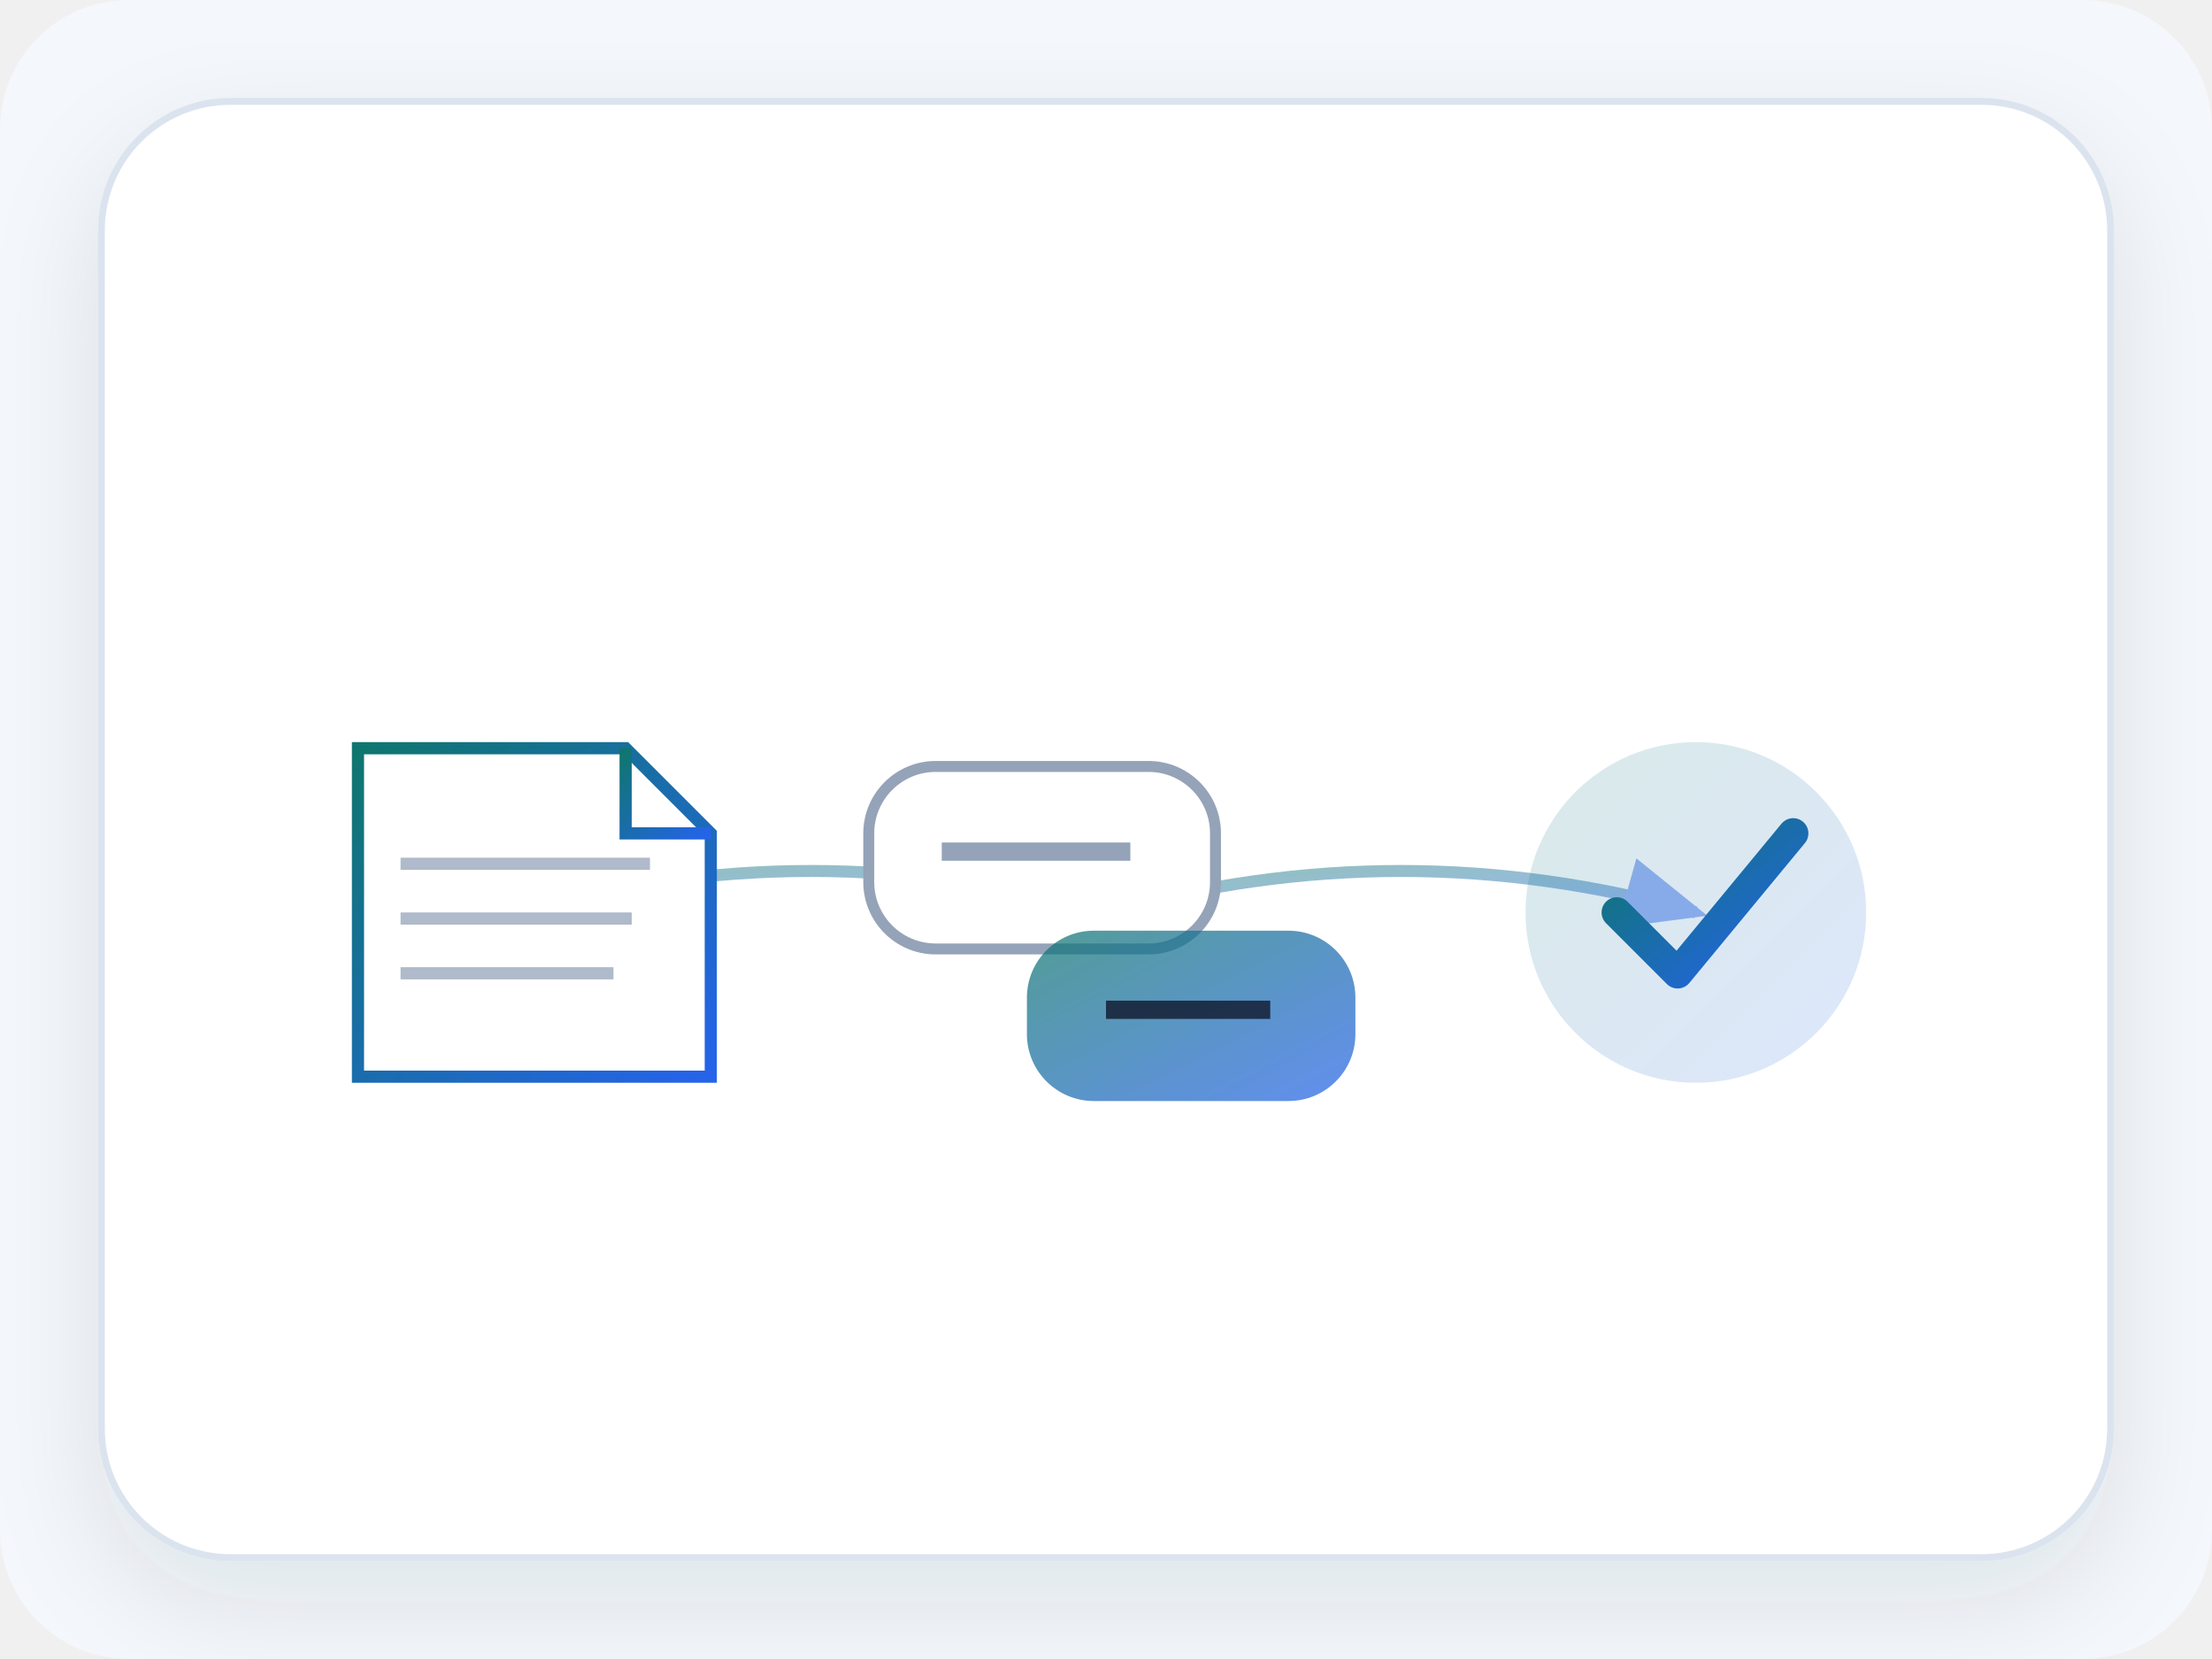
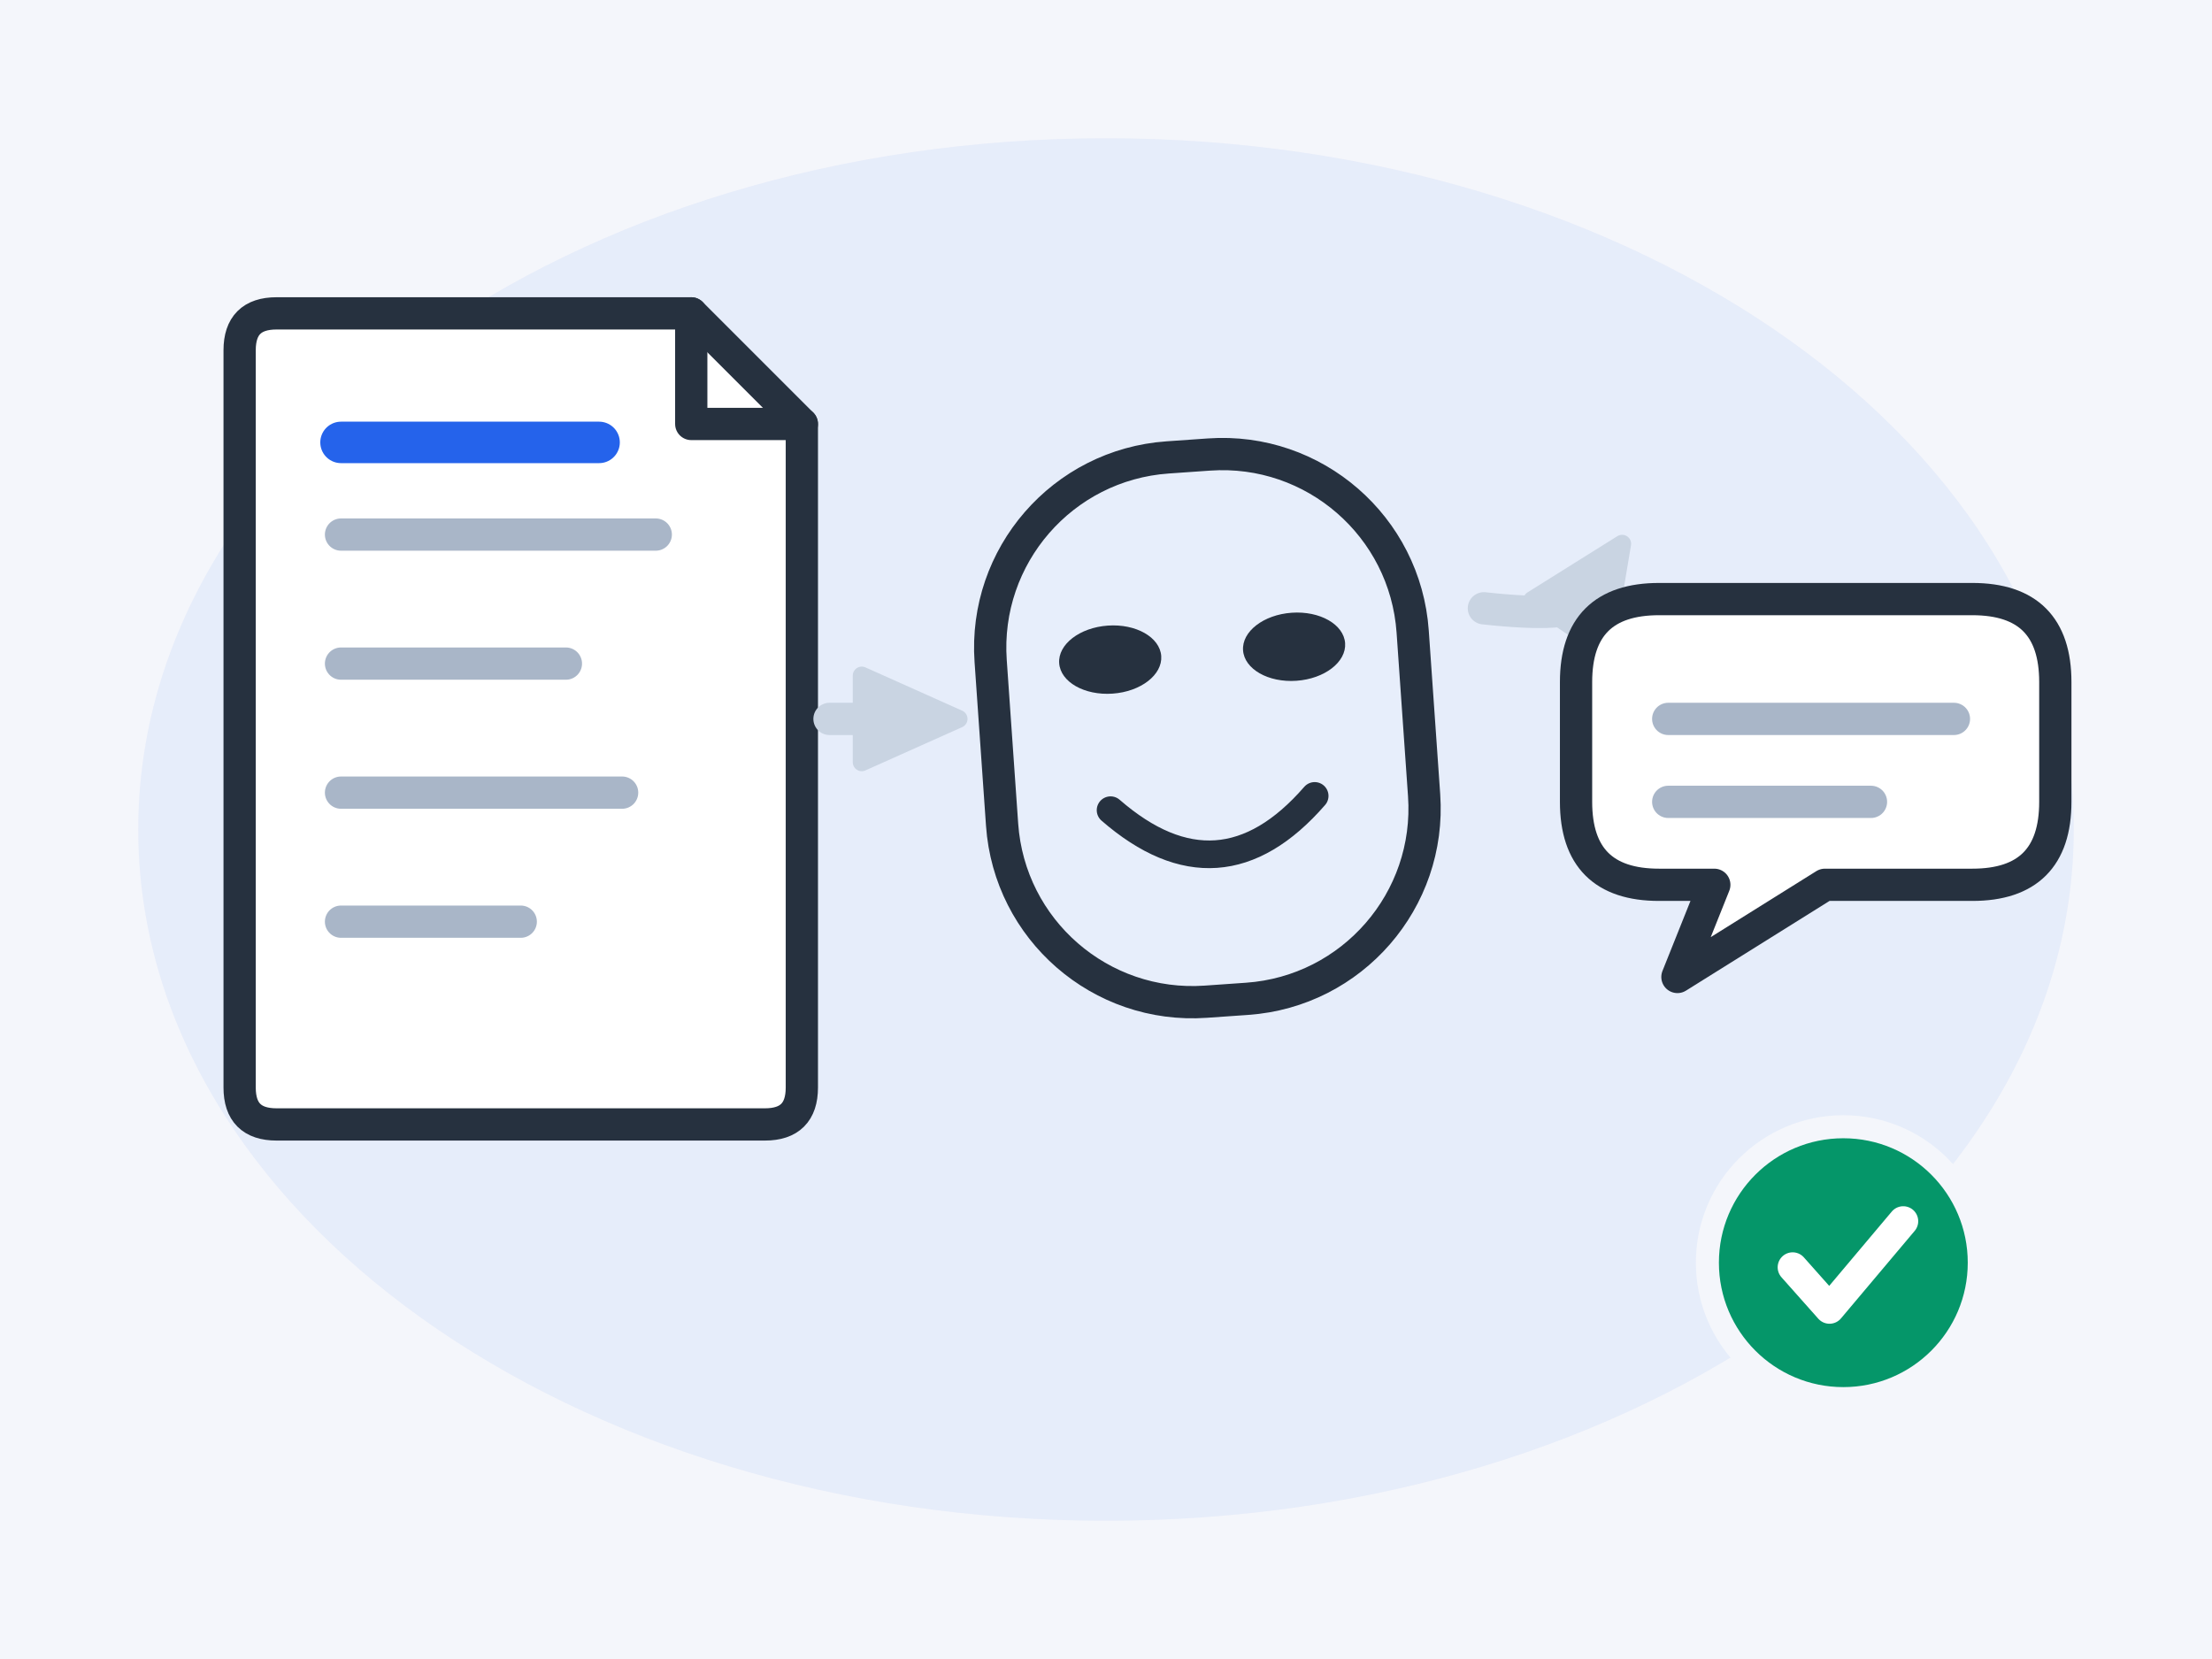
<svg xmlns="http://www.w3.org/2000/svg" viewBox="0 0 480 360" role="img" aria-labelledby="title desc">
-   <defs>
-     <linearGradient id="accent" x1="0" y1="0" x2="1" y2="1">
-       <stop stop-color="#0f766e" />
-       <stop offset="1" stop-color="#2563eb" />
-     </linearGradient>
-     <filter id="shadow" x="-20%" y="-20%" width="140%" height="140%">
-       <feDropShadow dx="0" dy="9" stdDeviation="12" flood-color="#1e293b" flood-opacity=".10" />
-     </filter>
-     <marker id="arrow" markerWidth="8" markerHeight="8" refX="6" refY="3" orient="auto">
-       <path d="M0,0 L0,6 L7,3 z" fill="#2563eb" />
-     </marker>
-   </defs>
-   <rect width="480" height="360" rx="28" fill="#f4f7fb" />
-   <rect x="22" y="22" width="436" height="316" rx="28" fill="#ffffff" stroke="#dbe4ee" stroke-width="1.5" filter="url(#shadow)" />
-   <path d="M 112.0 198 Q 176 180 240.0 198" fill="none" stroke="url(#accent)" stroke-width="2.6" opacity=".46" marker-end="url(#arrow)" />
-   <path d="M 240.0 198 Q 304 180 368.0 198" fill="none" stroke="url(#accent)" stroke-width="2.6" opacity=".46" marker-end="url(#arrow)" />
-   <g transform="translate(112 198) scale(1.32) translate(-112 -198)">
-     <path d="M 86.0 171 H 130.0 L 144.0 185 V 225 H 86.0 Z" fill="#ffffff" stroke="url(#accent)" stroke-width="2" />
-     <path d="M 130.0 171 V 185 H 144.0" fill="none" stroke="url(#accent)" stroke-width="2" />
-     <line x1="93.0" y1="190" x2="134.0" y2="190" stroke="#94a3b8" stroke-width="2" opacity=".75" />
-     <line x1="93.0" y1="199" x2="131.0" y2="199" stroke="#94a3b8" stroke-width="2" opacity=".75" />
-     <line x1="93.0" y1="208" x2="128.0" y2="208" stroke="#94a3b8" stroke-width="2" opacity=".75" />
+   <rect width="480" height="360" fill="#F4F6FB" />
+   <ellipse cx="240" cy="180" rx="210" ry="150" fill="#2563EB" opacity="0.07" />
+   <path d="M 60 68 H 150 L 174 92 V 236 Q 174 244 166 244 H 60 Q 52 244 52 236 V 76 Q 52 68 60 68 Z" fill="#FFFFFF" stroke="#26313F" stroke-width="7" stroke-linecap="round" stroke-linejoin="round" />
+   <path d="M 150 68 V 92 H 174" fill="none" stroke="#26313F" stroke-width="7" stroke-linecap="round" stroke-linejoin="round" />
+   <path d="M 74 116 L 142.3 116" fill="none" stroke="#A9B6C8" stroke-width="7" stroke-linecap="round" stroke-linejoin="round" />
+   <path d="M 74 144 L 122.8 144" fill="none" stroke="#A9B6C8" stroke-width="7" stroke-linecap="round" stroke-linejoin="round" />
+   <path d="M 74 172 L 135 172" fill="none" stroke="#A9B6C8" stroke-width="7" stroke-linecap="round" stroke-linejoin="round" />
+   <path d="M 74 200 L 113 200" fill="none" stroke="#A9B6C8" stroke-width="7" stroke-linecap="round" stroke-linejoin="round" />
+   <path d="M 74 96 L 130 96" fill="none" stroke="#2563EB" stroke-width="9" stroke-linecap="round" stroke-linejoin="round" />
+   <path d="M 180 156 Q 194 156 192.9 156" fill="none" stroke="#C9D4E2" stroke-width="7" stroke-linecap="round" stroke-linejoin="round" />
+   <path d="M 208 156 L 187 146.6 L 187 165.4 Z" fill="#C9D4E2" stroke="#C9D4E2" stroke-width="3.9" stroke-linecap="round" stroke-linejoin="round" />
+   <g transform="rotate(-4 262 158)">
+     <rect x="216.1" y="98.8" width="91.8" height="118.4" rx="41.4" fill="#E7EEFB" stroke="#26313F" stroke-width="7" stroke-linejoin="round" />
+     <ellipse cx="242" cy="141.7" rx="11.1" ry="7.4" fill="#26313F" />
+     <ellipse cx="282" cy="141.7" rx="11.1" ry="7.4" fill="#26313F" />
+     <path d="M 239.8 174.3 Q 262 196.5 284.2 174.3" fill="none" stroke="#26313F" stroke-width="6" stroke-linecap="round" stroke-linejoin="round" />
  </g>
-   <g transform="translate(240 198) scale(1.32) translate(-240 -198)">
-     <rect x="201.0" y="174" width="57" height="30" rx="11" fill="#ffffff" stroke="#94a3b8" stroke-width="1.8" />
-     <rect x="227.0" y="201" width="54" height="28" rx="11" fill="url(#accent)" opacity=".72" />
-     <line x1="213.0" y1="188" x2="244.0" y2="188" stroke="#94a3b8" stroke-width="3" />
-     <line x1="240.0" y1="214" x2="267.0" y2="214" stroke="#0f172a" stroke-width="3" opacity=".8" />
-   </g>
-   <g transform="translate(368 198) scale(1.32) translate(-368 -198)">
-     <circle cx="368.0" cy="198" r="27" fill="url(#accent)" opacity=".16" stroke="url(#accent)" stroke-width="2" />
-     <path d="M 355.0 198 L 365.0 208 L 384.0 185" fill="none" stroke="url(#accent)" stroke-width="5" stroke-linecap="round" stroke-linejoin="round" />
-   </g>
+   <path d="M 322 132 Q 341.2 134.1 343.6 130.6" fill="none" stroke="#C9D4E2" stroke-width="7" stroke-linecap="round" stroke-linejoin="round" />
+   <path d="M 352 118 L 332.5 130.2 L 348.2 140.7 Z" fill="#C9D4E2" stroke="#C9D4E2" stroke-width="3.9" stroke-linecap="round" stroke-linejoin="round" />
+   <path d="M 360 130 H 428 Q 446 130 446 148 V 174 Q 446 192 428 192 H 396 L 364 212 L 372 192 H 360 Q 342 192 342 174 V 148 Q 342 130 360 130 Z" fill="#FFFFFF" stroke="#26313F" stroke-width="7" stroke-linecap="round" stroke-linejoin="round" />
+   <path d="M 362 156 L 424 156" fill="none" stroke="#A9B6C8" stroke-width="7" stroke-linecap="round" stroke-linejoin="round" />
+   <path d="M 362 174 L 406 174" fill="none" stroke="#A9B6C8" stroke-width="7" stroke-linecap="round" stroke-linejoin="round" />
+   <circle cx="400" cy="274" r="32" fill="#F4F6FB" />
+   <circle cx="400" cy="274" r="27" fill="#059669" />
+   <path d="M 389 275 L 397 284 L 413 265" fill="none" stroke="#fff" stroke-width="6.5" stroke-linecap="round" stroke-linejoin="round" />
</svg>
